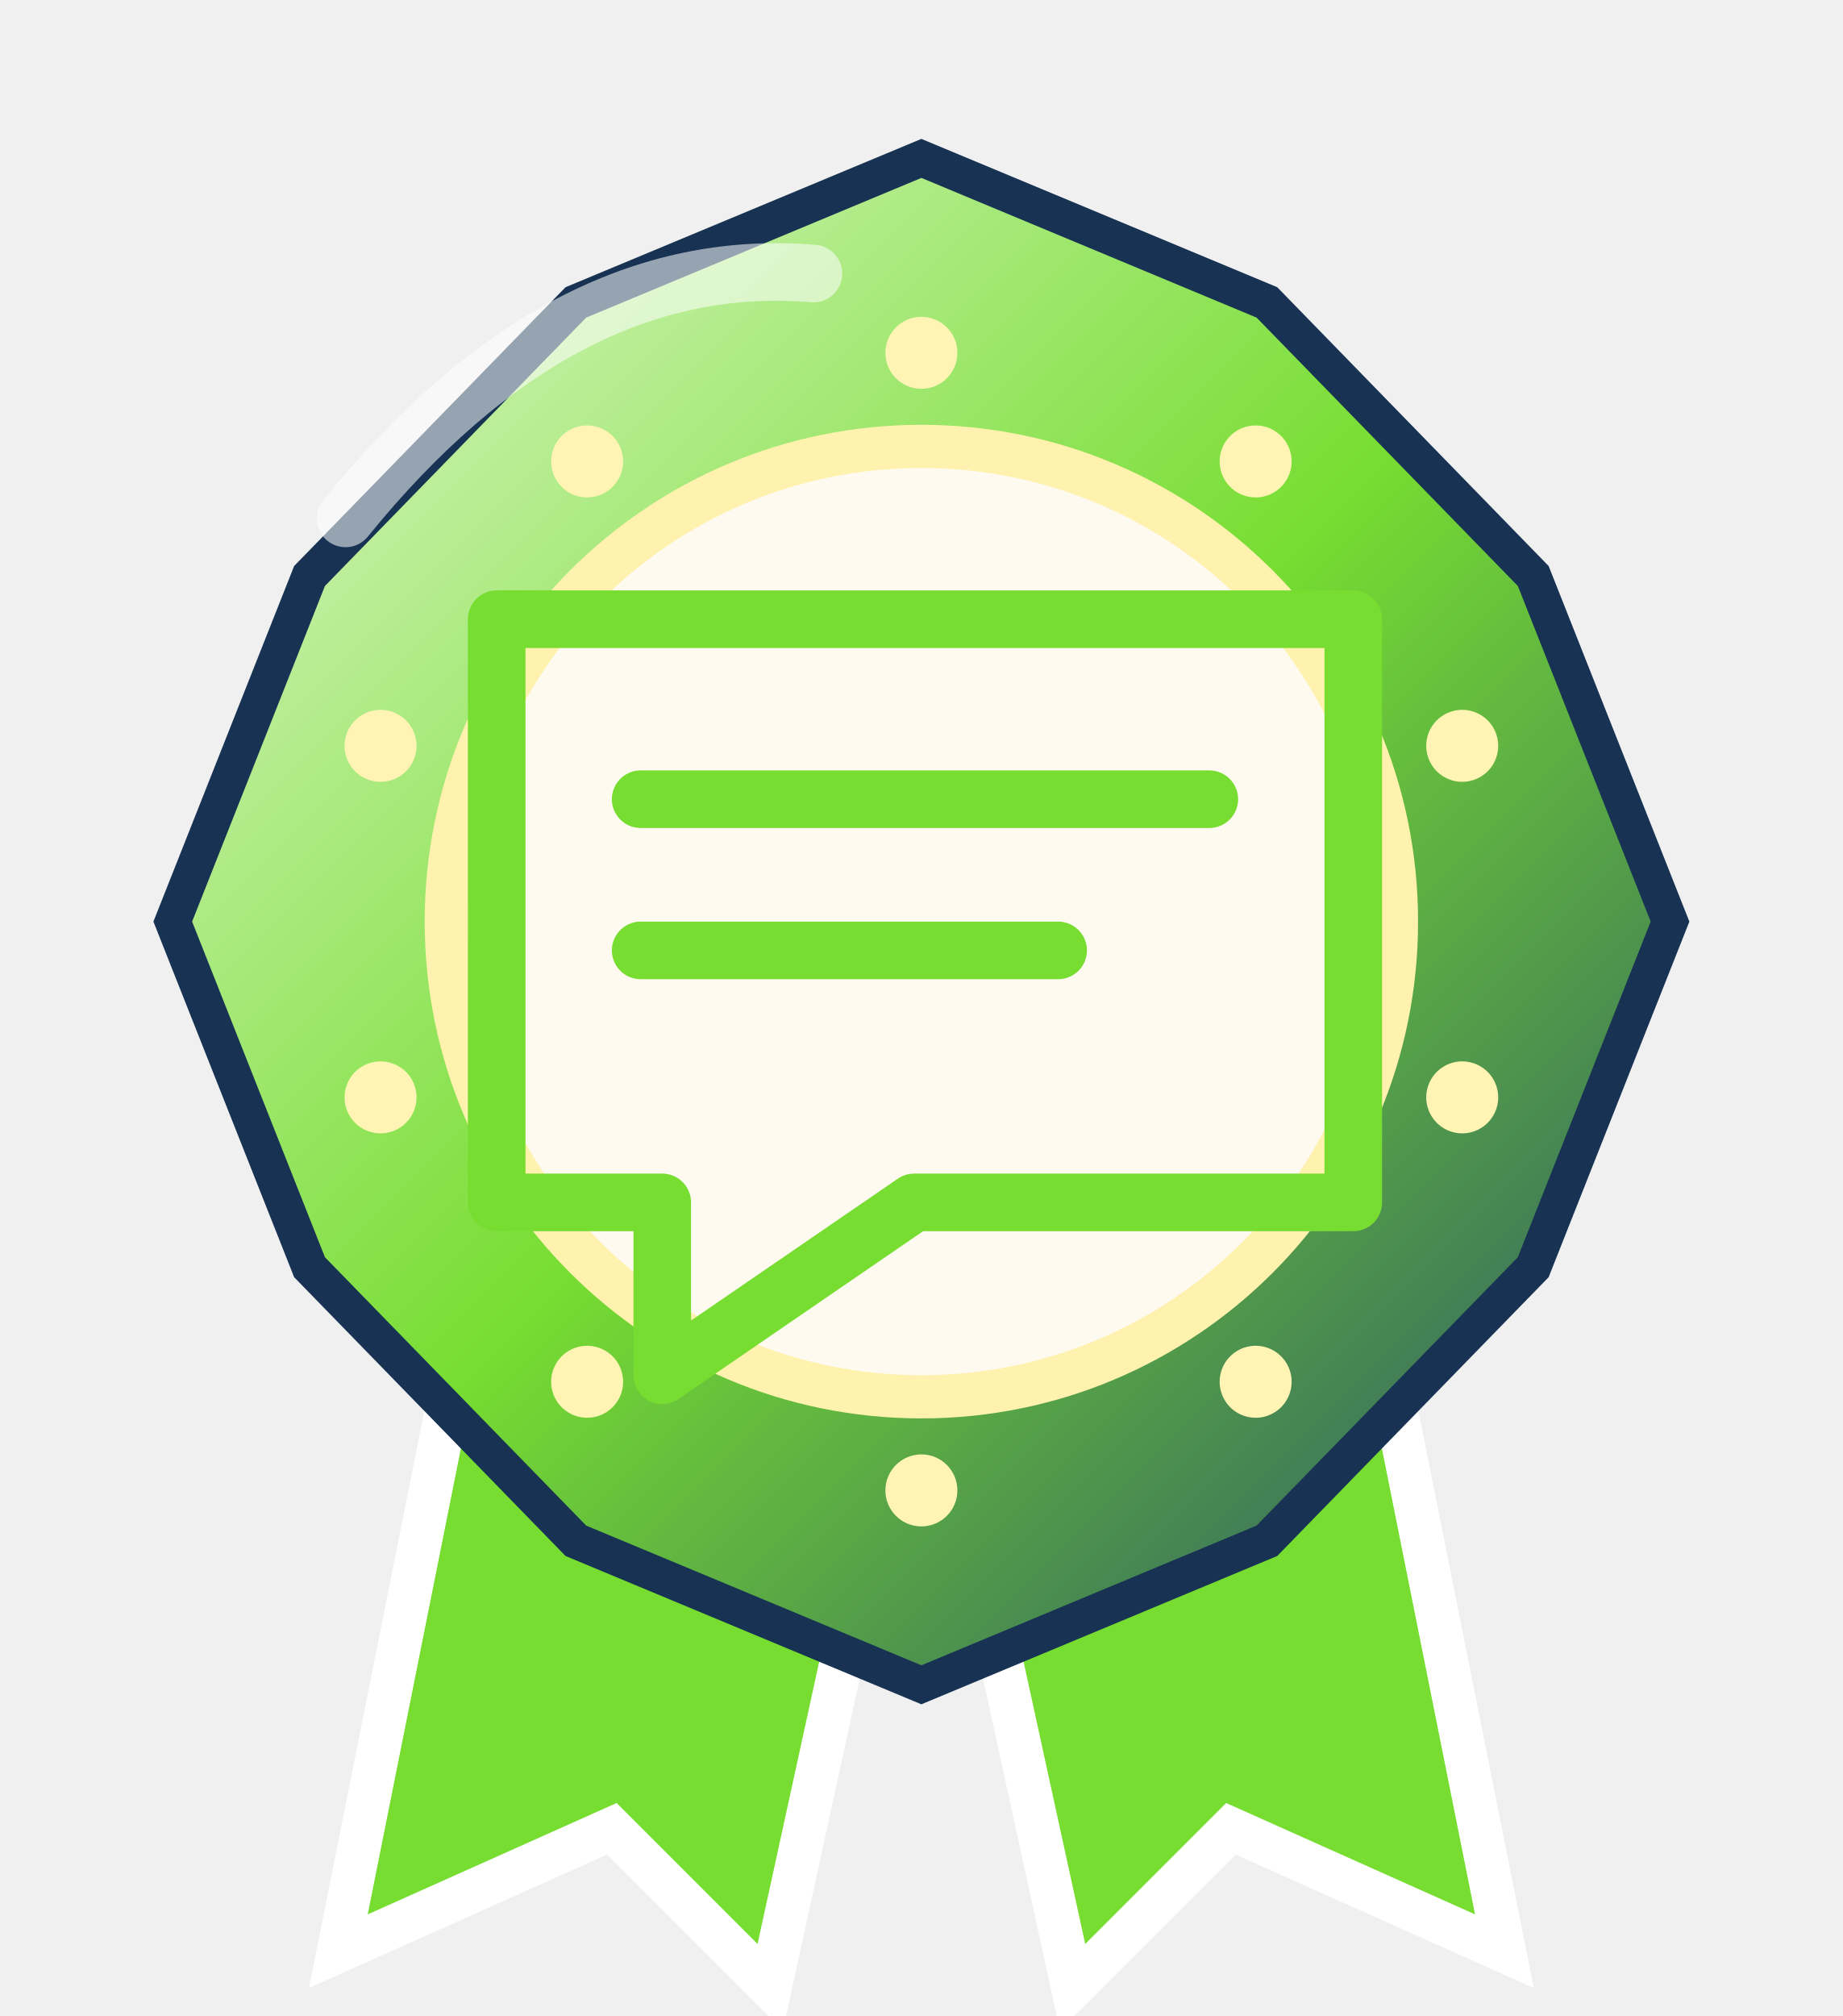
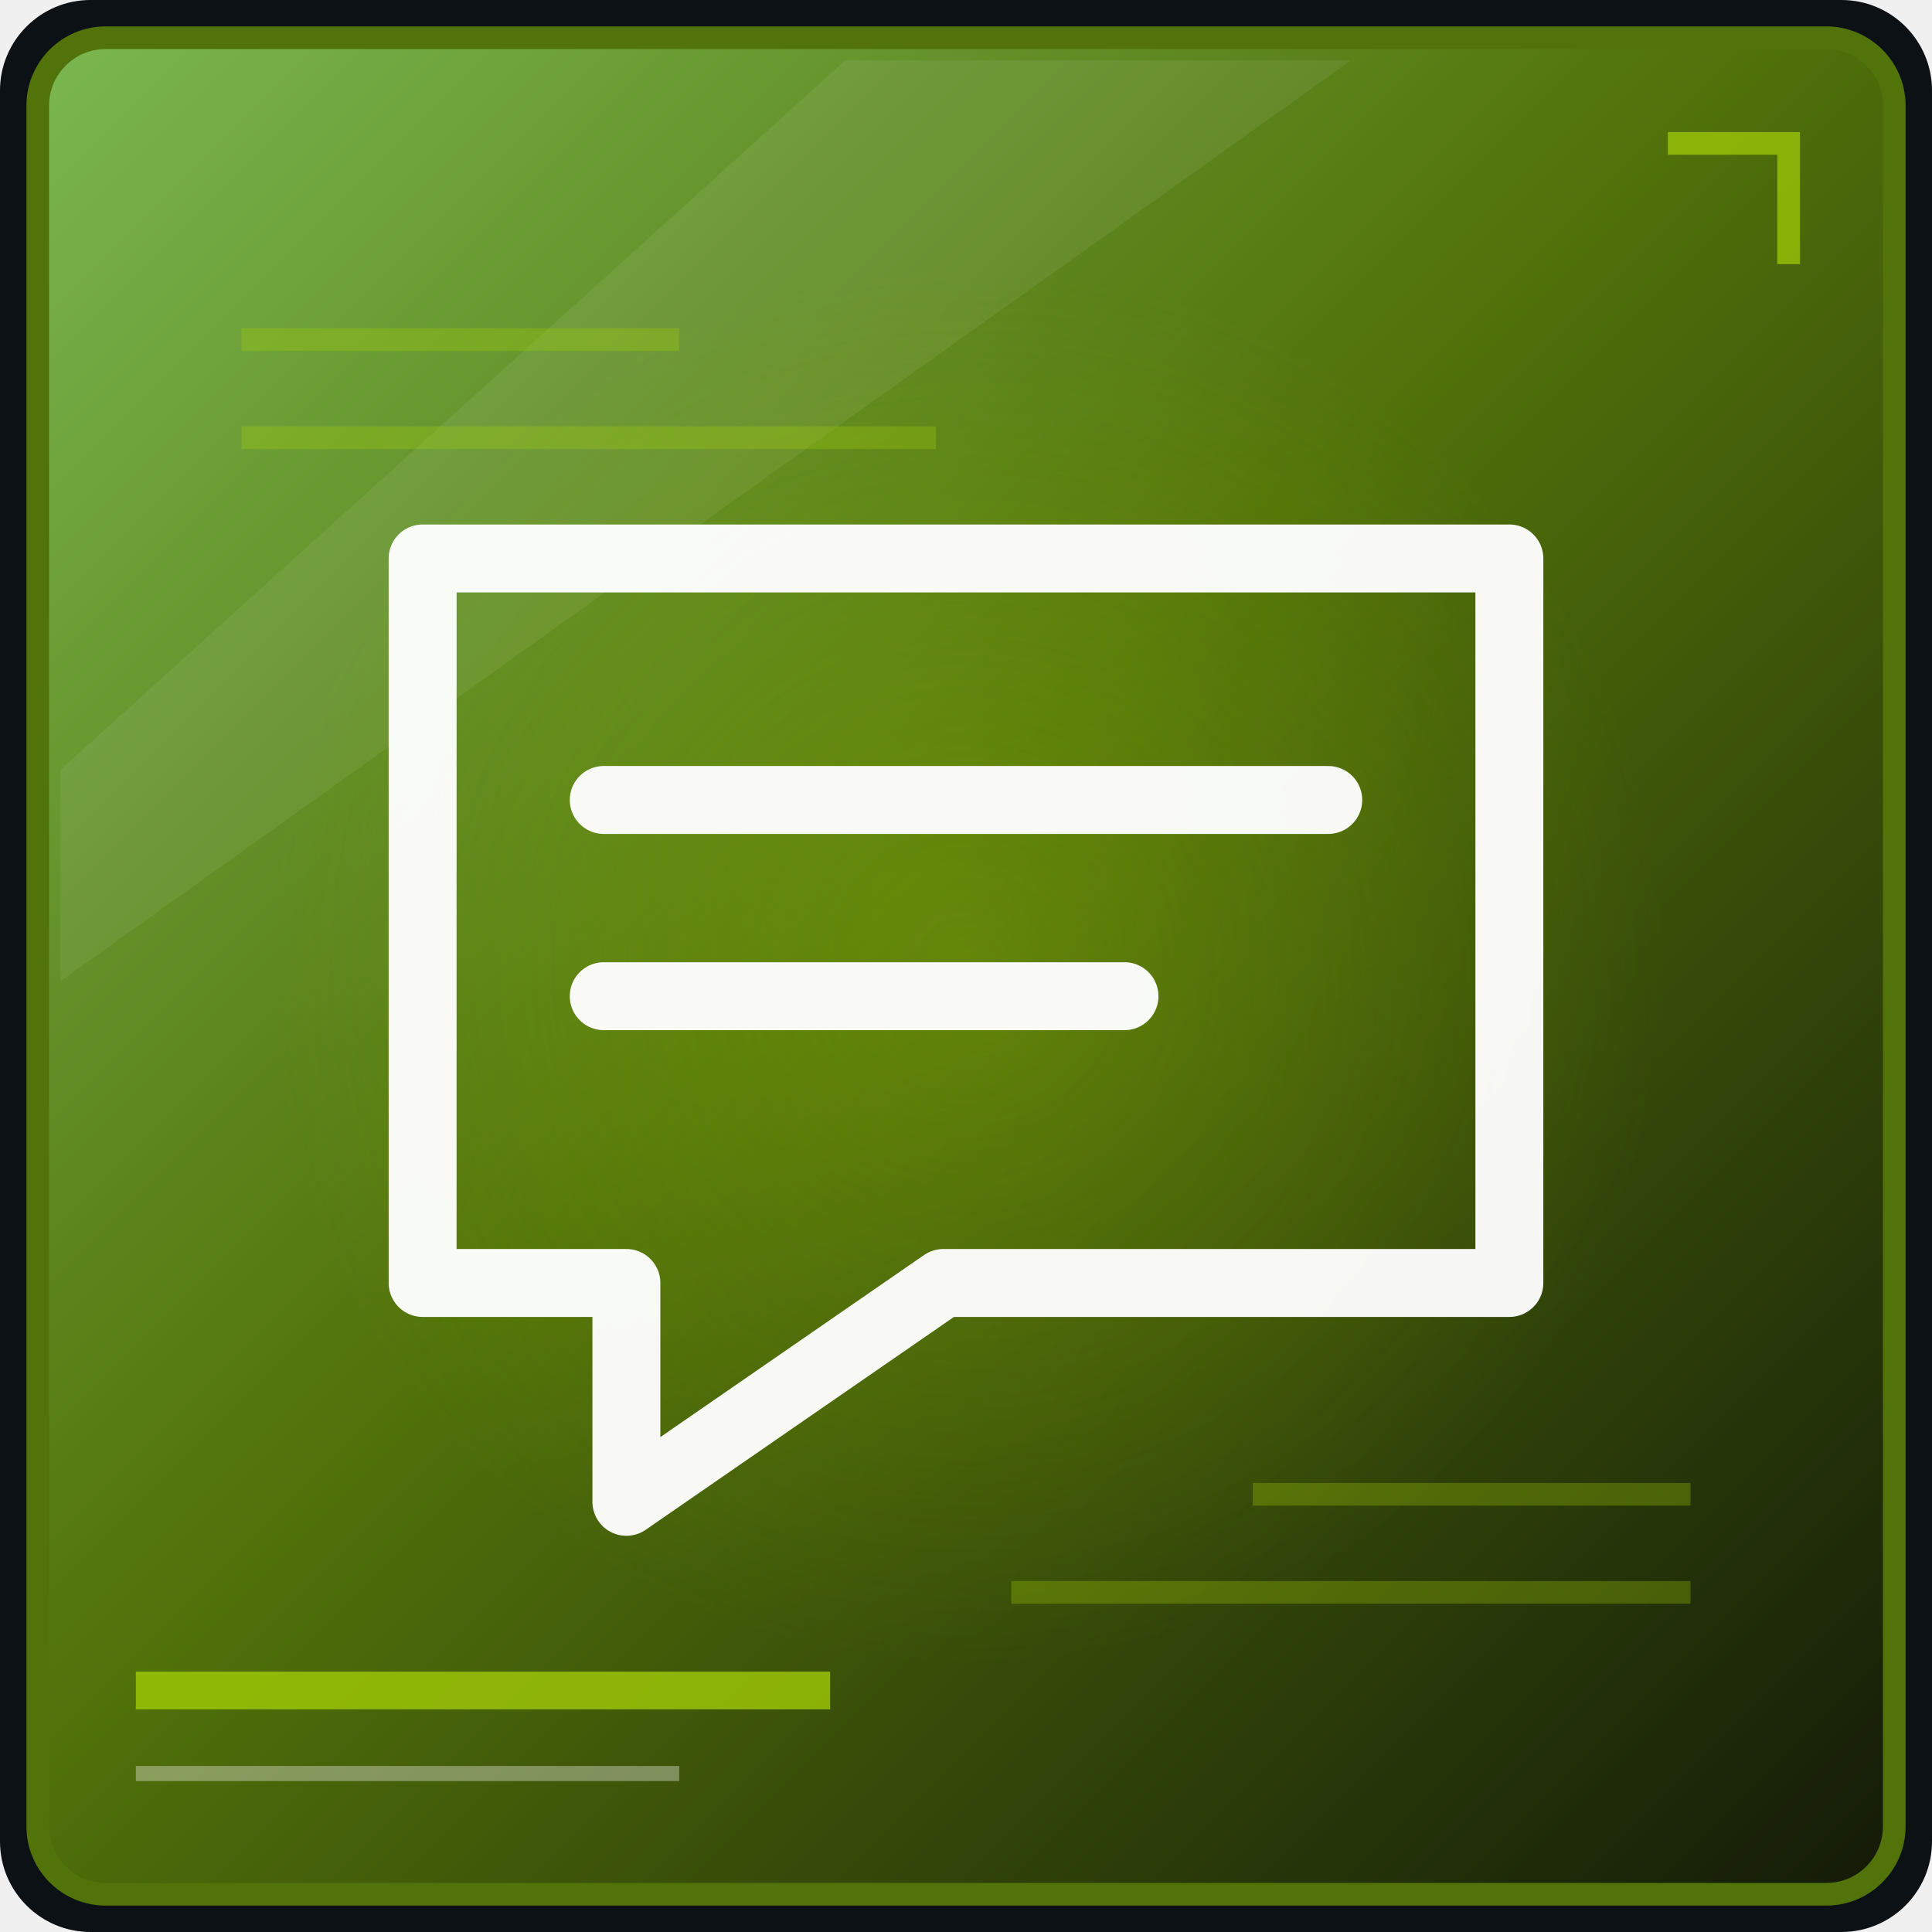
- <svg xmlns="http://www.w3.org/2000/svg" width="256" height="280" viewBox="0 0 256 280">
+ <svg xmlns="http://www.w3.org/2000/svg" width="256" height="256" viewBox="0 0 256 256">
  <defs>
-     <linearGradient id="g74" x2="1" y2="1">
-       <stop stop-color="#e7f9db" />
-       <stop offset=".5" stop-color="#77dd31" />
-       <stop offset="1" stop-color="#23466b" />
+     <linearGradient id="bg74" x1="0" y1="0" x2="1" y2="1">
+       <stop stop-color="#7bb851" />
+       <stop offset=".46" stop-color="#52720a" />
+       <stop offset="1" stop-color="#121908" />
    </linearGradient>
+     <radialGradient id="glow74">
+       <stop stop-color="#a4d007" stop-opacity=".55" />
+       <stop offset="1" stop-color="#a4d007" stop-opacity="0" />
+     </radialGradient>
  </defs>
-   <path d="m65 181-18 90 38-17 22 22 19-87m65-8 18 90-38-17-22 22-19-87" fill="#77dd31" stroke="#fff" stroke-width="6" />
-   <g fill="url(#g74)" stroke="#173253" stroke-width="5">
-     <path d="m128 22 48 20 37 38 19 48-19 48-37 38-48 20-48-20-37-38-19-48 19-48 37-38Z" />
+   <rect width="256" height="256" rx="12" fill="#0c1116" />
+   <rect x="5" y="5" width="246" height="246" rx="9" fill="url(#bg74)" stroke="#52720a" stroke-width="3" />
+   <path d="M8 102 112 8h67L8 130Z" fill="#ffffff" opacity=".07" />
+   <circle cx="128" cy="128" r="92" fill="url(#glow74)" opacity=".48" />
+   <path d="M32 45h58M32 58h92M166 198h58M134 211h90" stroke="#a4d007" stroke-width="3" opacity=".3" />
+   <g fill="none" stroke="#ffffff" stroke-width="9" stroke-linecap="round" stroke-linejoin="round" opacity=".96">
+     <path d="M56 74h144v96h-75l-42 29v-29H56Z" />
+     <path d="M80 106h96M80 132h69" />
  </g>
-   <circle cx="128" cy="128" r="66" fill="#fffaf0" stroke="#fff1ae" stroke-width="6" />
-   <circle cx="128" cy="49" r="5" transform="rotate(0.0 128 128)" fill="#fff4b4" />
-   <circle cx="128" cy="49" r="5" transform="rotate(36.0 128 128)" fill="#fff4b4" />
-   <circle cx="128" cy="49" r="5" transform="rotate(72.0 128 128)" fill="#fff4b4" />
-   <circle cx="128" cy="49" r="5" transform="rotate(108.0 128 128)" fill="#fff4b4" />
-   <circle cx="128" cy="49" r="5" transform="rotate(144.0 128 128)" fill="#fff4b4" />
-   <circle cx="128" cy="49" r="5" transform="rotate(180.0 128 128)" fill="#fff4b4" />
-   <circle cx="128" cy="49" r="5" transform="rotate(216.0 128 128)" fill="#fff4b4" />
-   <circle cx="128" cy="49" r="5" transform="rotate(252.0 128 128)" fill="#fff4b4" />
-   <circle cx="128" cy="49" r="5" transform="rotate(288.0 128 128)" fill="#fff4b4" />
-   <circle cx="128" cy="49" r="5" transform="rotate(324.0 128 128)" fill="#fff4b4" />
-   <g fill="none" stroke="#77dd31" stroke-width="8" stroke-linecap="round" stroke-linejoin="round">
-     <path d="M69 86h119v81h-61l-35 24v-24H69Z" />
-     <path d="M89 111h79M89 132h58" />
-   </g>
-   <path d="M48 72q30-37 65-34" fill="none" stroke="#fff" stroke-width="8" opacity=".55" stroke-linecap="round" />
+   <path d="M18 224h92" stroke="#a4d007" stroke-width="5" opacity=".76" />
+   <path d="M18 235h72" stroke="#ffffff" stroke-width="2" opacity=".34" />
+   <path d="M221 19h16v16" fill="none" stroke="#a4d007" stroke-width="3" opacity=".7" />
</svg>
